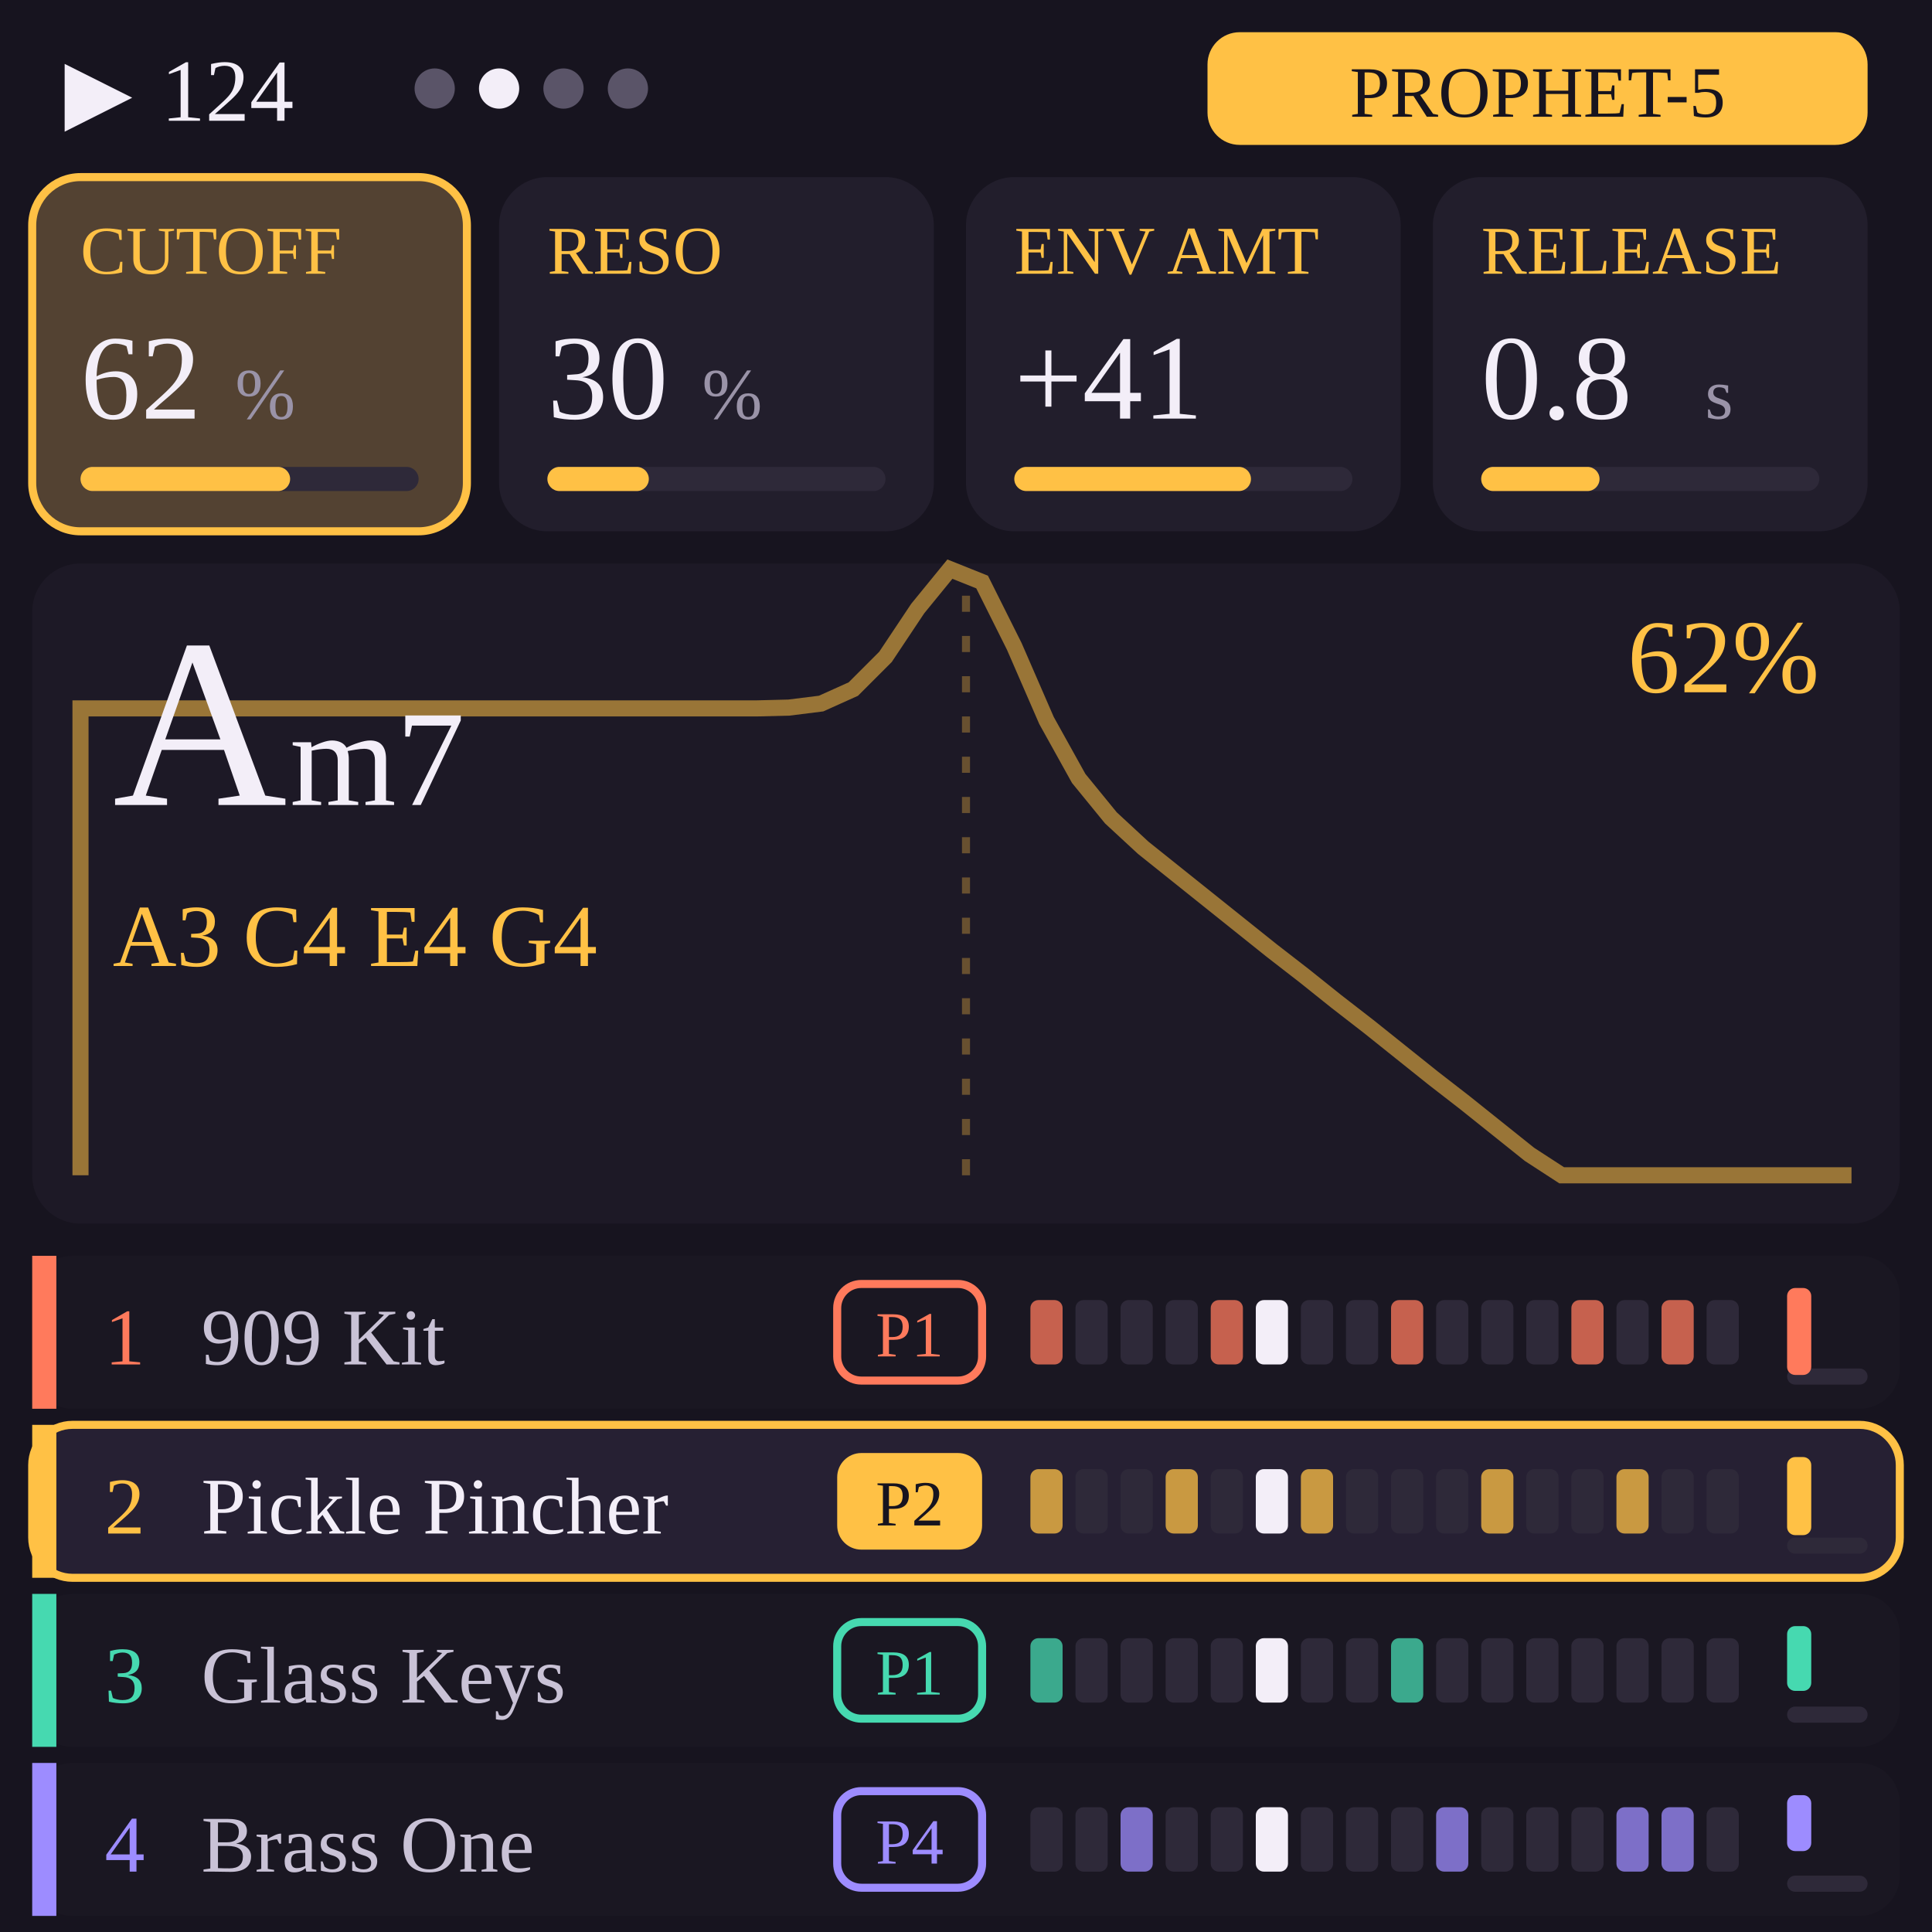
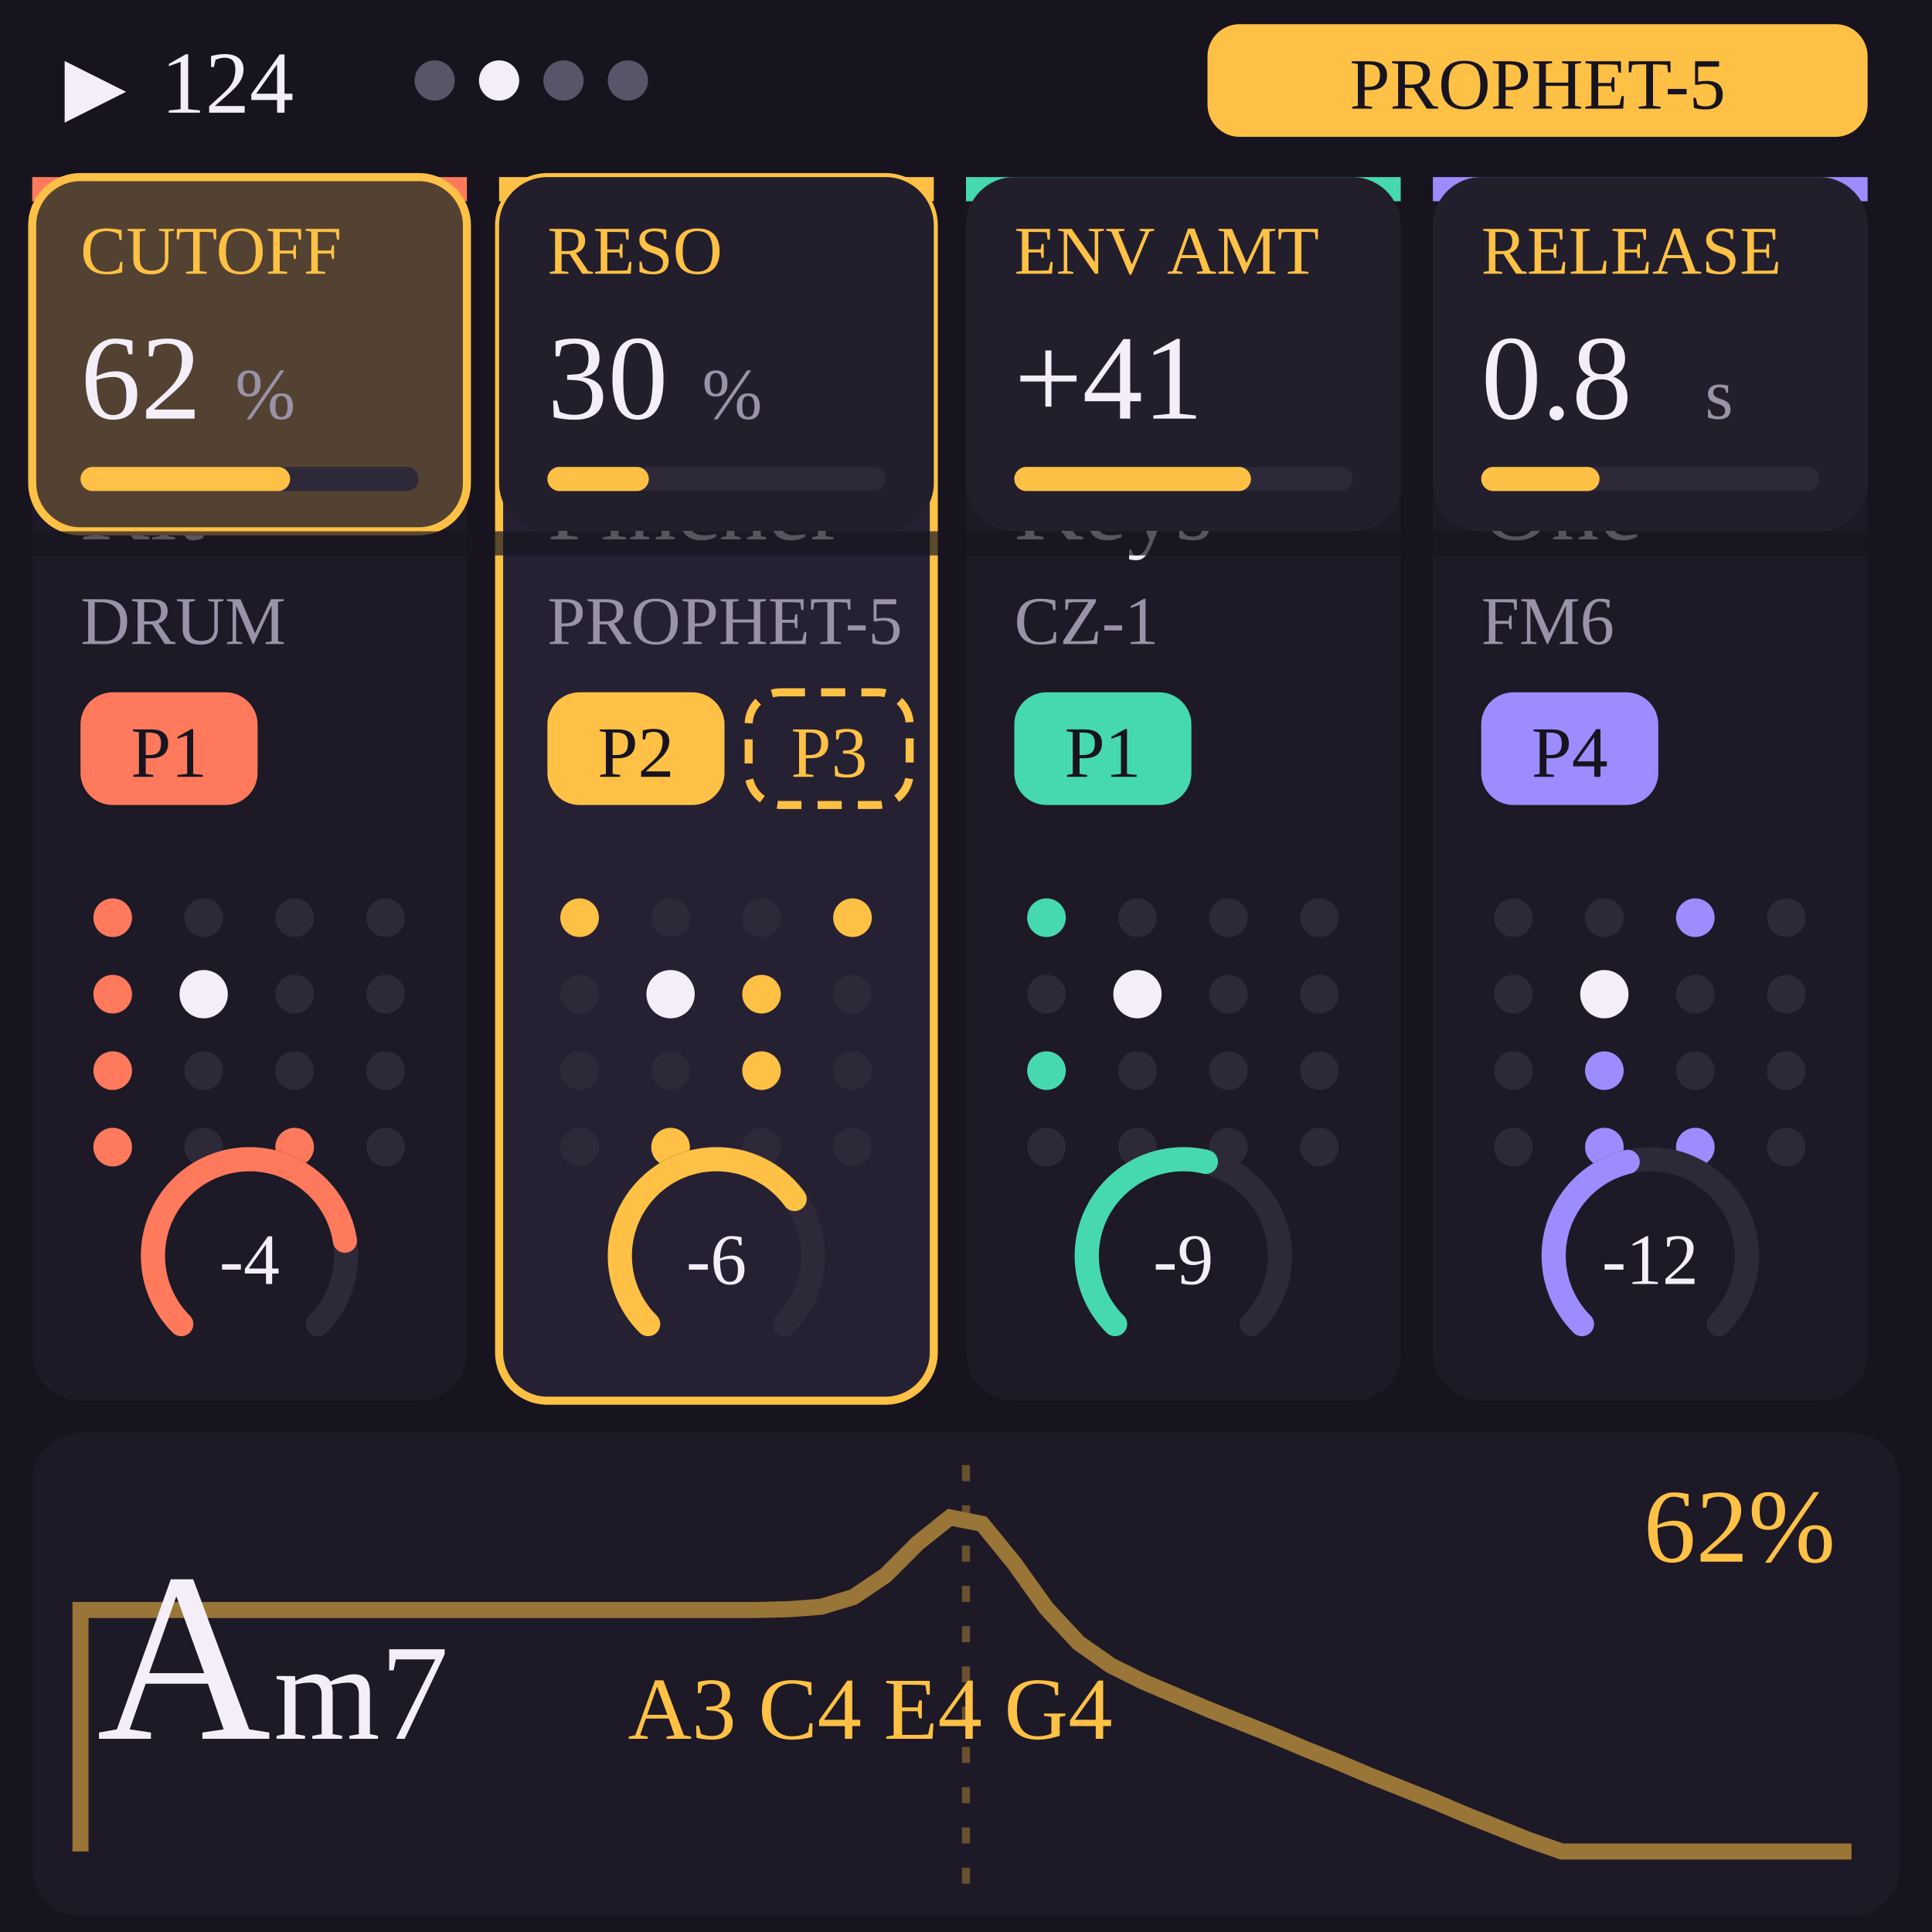
<svg xmlns="http://www.w3.org/2000/svg" viewBox="0 0 240 240" width="240" height="240">
  <rect x="0" y="0" width="240" height="240" rx="0" fill="#17141F" />
-   <text x="8" y="15" font-size="11" fill="#F3EEF8">▶</text>
-   <text x="20" y="15" font-size="11" fill="#F3EEF8" font-weight="500">124</text>
-   <circle cx="54" cy="11" r="2.5" fill="#5A5468" />
-   <circle cx="62" cy="11" r="2.5" fill="#F3EEF8" />
-   <circle cx="70" cy="11" r="2.5" fill="#5A5468" />
-   <circle cx="78" cy="11" r="2.5" fill="#5A5468" />
-   <rect x="150" y="4" width="82" height="14" rx="4" fill="#FFC145" />
-   <text x="191" y="14.5" font-size="9" fill="#17141F" text-anchor="middle" font-weight="500">PROPHET-5</text>
+   <text x="8" y="14" font-size="10" fill="#F3EEF8" font-weight="400">▶</text>
+   <text x="20" y="14" font-size="11" fill="#F3EEF8" font-weight="500">124</text>
+   <circle cx="54" cy="10" r="2.5" fill="#5A5468" />
+   <circle cx="62" cy="10" r="2.5" fill="#F3EEF8" />
+   <circle cx="70" cy="10" r="2.5" fill="#5A5468" />
+   <circle cx="78" cy="10" r="2.5" fill="#5A5468" />
+   <rect x="150" y="3" width="82" height="14" rx="4" fill="#FFC145" />
+   <text x="191" y="13.5" font-size="9" fill="#17141F" text-anchor="middle" font-weight="500">PROPHET-5</text>
+   <rect x="4" y="22" width="54" height="152" rx="6" fill="#1D1926" />
+   <rect x="4" y="22" width="54" height="3" fill="#FF7A5C" />
+   <text x="10" y="37" font-size="8.5" fill="#FF7A5C" font-weight="500">DRUMS</text>
+   <text x="10" y="53" font-size="12" fill="#F3EEF8" font-weight="500">909</text>
+   <text x="10" y="67" font-size="12" fill="#F3EEF8" font-weight="500">Kit</text>
+   <text x="10" y="80" font-size="8.5" fill="#9A93A8" font-weight="400">DRUM</text>
+   <rect x="10" y="86" width="22" height="14" rx="4" fill="#FF7A5C" />
+   <text x="21" y="96.5" font-size="9" fill="#17141F" text-anchor="middle" font-weight="500">P1</text>
+   <circle cx="14" cy="114" r="2.4" fill="#FF7A5C" />
+   <circle cx="25.3" cy="114" r="2.4" fill="#2E2939" />
+   <circle cx="36.6" cy="114" r="2.4" fill="#2E2939" />
+   <circle cx="47.9" cy="114" r="2.4" fill="#2E2939" />
+   <circle cx="14" cy="123.5" r="2.4" fill="#FF7A5C" />
+   <circle cx="25.3" cy="123.5" r="3" fill="#F3EEF8" />
+   <circle cx="36.6" cy="123.5" r="2.4" fill="#2E2939" />
+   <circle cx="47.9" cy="123.5" r="2.4" fill="#2E2939" />
+   <circle cx="14" cy="133" r="2.4" fill="#FF7A5C" />
+   <circle cx="25.3" cy="133" r="2.4" fill="#2E2939" />
+   <circle cx="36.6" cy="133" r="2.4" fill="#2E2939" />
+   <circle cx="47.9" cy="133" r="2.4" fill="#2E2939" />
+   <circle cx="14" cy="142.5" r="2.4" fill="#FF7A5C" />
+   <circle cx="25.3" cy="142.5" r="2.4" fill="#2E2939" />
+   <circle cx="36.6" cy="142.5" r="2.4" fill="#FF7A5C" />
+   <circle cx="47.9" cy="142.5" r="2.4" fill="#2E2939" />
+   <circle cx="31" cy="156" r="12" fill="none" stroke="#2E2939" stroke-width="3" stroke-dasharray="56.549 75.398" transform="rotate(135 31 156)" stroke-linecap="round" />
+   <circle cx="31" cy="156" r="12" fill="none" stroke="#FF7A5C" stroke-width="3" stroke-dasharray="45.239 75.398" transform="rotate(135 31 156)" stroke-linecap="round" />
+   <text x="31" y="159.5" font-size="9" fill="#F3EEF8" text-anchor="middle" font-weight="500">-4</text>
+   <rect x="62" y="22" width="54" height="152" rx="6" fill="#262033" stroke="#FFC145" />
+   <rect x="62" y="22" width="54" height="3" fill="#FFC145" />
+   <text x="68" y="37" font-size="8.5" fill="#FFC145" font-weight="500">BASS</text>
+   <text x="68" y="53" font-size="12" fill="#F3EEF8" font-weight="500">Pickle</text>
+   <text x="68" y="67" font-size="12" fill="#F3EEF8" font-weight="500">Pincher</text>
+   <text x="68" y="80" font-size="8.5" fill="#9A93A8" font-weight="400">PROPHET-5</text>
+   <rect x="68" y="86" width="22" height="14" rx="4" fill="#FFC145" />
+   <text x="79" y="96.5" font-size="9" fill="#17141F" text-anchor="middle" font-weight="500">P2</text>
+   <rect x="93" y="86" width="20" height="14" rx="4" fill="none" stroke="#FFC145" stroke-dasharray="3 2" />
+   <text x="103" y="96.5" font-size="9" fill="#FFC145" text-anchor="middle" font-weight="500">P3</text>
+   <circle cx="72" cy="114" r="2.4" fill="#FFC145" />
+   <circle cx="83.3" cy="114" r="2.4" fill="#2E2939" />
+   <circle cx="94.6" cy="114" r="2.4" fill="#2E2939" />
+   <circle cx="105.9" cy="114" r="2.4" fill="#FFC145" />
+   <circle cx="72" cy="123.5" r="2.4" fill="#2E2939" />
+   <circle cx="83.3" cy="123.5" r="3" fill="#F3EEF8" />
+   <circle cx="94.6" cy="123.5" r="2.4" fill="#FFC145" />
+   <circle cx="105.9" cy="123.5" r="2.4" fill="#2E2939" />
+   <circle cx="72" cy="133" r="2.4" fill="#2E2939" />
+   <circle cx="83.3" cy="133" r="2.4" fill="#2E2939" />
+   <circle cx="94.6" cy="133" r="2.4" fill="#FFC145" />
+   <circle cx="105.9" cy="133" r="2.4" fill="#2E2939" />
+   <circle cx="72" cy="142.5" r="2.4" fill="#2E2939" />
+   <circle cx="83.3" cy="142.5" r="2.4" fill="#FFC145" />
+   <circle cx="94.6" cy="142.5" r="2.4" fill="#2E2939" />
+   <circle cx="105.9" cy="142.5" r="2.4" fill="#2E2939" />
+   <circle cx="89" cy="156" r="12" fill="none" stroke="#2E2939" stroke-width="3" stroke-dasharray="56.549 75.398" transform="rotate(135 89 156)" stroke-linecap="round" />
+   <circle cx="89" cy="156" r="12" fill="none" stroke="#FFC145" stroke-width="3" stroke-dasharray="39.584 75.398" transform="rotate(135 89 156)" stroke-linecap="round" />
+   <text x="89" y="159.5" font-size="9" fill="#F3EEF8" text-anchor="middle" font-weight="500">-6</text>
+   <rect x="120" y="22" width="54" height="152" rx="6" fill="#1D1926" />
+   <rect x="120" y="22" width="54" height="3" fill="#46D9B0" />
+   <text x="126" y="37" font-size="8.5" fill="#46D9B0" font-weight="500">CHORDS</text>
+   <text x="126" y="53" font-size="12" fill="#F3EEF8" font-weight="500">Glass</text>
+   <text x="126" y="67" font-size="12" fill="#F3EEF8" font-weight="500">Keys</text>
+   <text x="126" y="80" font-size="8.5" fill="#9A93A8" font-weight="400">CZ-1</text>
+   <rect x="126" y="86" width="22" height="14" rx="4" fill="#46D9B0" />
+   <text x="137" y="96.5" font-size="9" fill="#17141F" text-anchor="middle" font-weight="500">P1</text>
+   <circle cx="130" cy="114" r="2.4" fill="#46D9B0" />
+   <circle cx="141.3" cy="114" r="2.4" fill="#2E2939" />
+   <circle cx="152.6" cy="114" r="2.4" fill="#2E2939" />
+   <circle cx="163.9" cy="114" r="2.4" fill="#2E2939" />
+   <circle cx="130" cy="123.5" r="2.4" fill="#2E2939" />
+   <circle cx="141.3" cy="123.5" r="3" fill="#F3EEF8" />
+   <circle cx="152.6" cy="123.5" r="2.4" fill="#2E2939" />
+   <circle cx="163.9" cy="123.5" r="2.4" fill="#2E2939" />
+   <circle cx="130" cy="133" r="2.4" fill="#46D9B0" />
+   <circle cx="141.3" cy="133" r="2.4" fill="#2E2939" />
+   <circle cx="152.6" cy="133" r="2.4" fill="#2E2939" />
+   <circle cx="163.9" cy="133" r="2.4" fill="#2E2939" />
+   <circle cx="130" cy="142.5" r="2.4" fill="#2E2939" />
+   <circle cx="141.3" cy="142.5" r="2.4" fill="#2E2939" />
+   <circle cx="152.6" cy="142.5" r="2.4" fill="#2E2939" />
+   <circle cx="163.9" cy="142.5" r="2.4" fill="#2E2939" />
+   <circle cx="147" cy="156" r="12" fill="none" stroke="#2E2939" stroke-width="3" stroke-dasharray="56.549 75.398" transform="rotate(135 147 156)" stroke-linecap="round" />
+   <circle cx="147" cy="156" r="12" fill="none" stroke="#46D9B0" stroke-width="3" stroke-dasharray="31.102 75.398" transform="rotate(135 147 156)" stroke-linecap="round" />
+   <text x="147" y="159.5" font-size="9" fill="#F3EEF8" text-anchor="middle" font-weight="500">-9</text>
+   <rect x="178" y="22" width="54" height="152" rx="6" fill="#1D1926" />
+   <rect x="178" y="22" width="54" height="3" fill="#9D8CFF" />
+   <text x="184" y="37" font-size="8.5" fill="#9D8CFF" font-weight="500">LEAD</text>
+   <text x="184" y="53" font-size="12" fill="#F3EEF8" font-weight="500">Brass</text>
+   <text x="184" y="67" font-size="12" fill="#F3EEF8" font-weight="500">One</text>
+   <text x="184" y="80" font-size="8.5" fill="#9A93A8" font-weight="400">FM6</text>
+   <rect x="184" y="86" width="22" height="14" rx="4" fill="#9D8CFF" />
+   <text x="195" y="96.5" font-size="9" fill="#17141F" text-anchor="middle" font-weight="500">P4</text>
+   <circle cx="188" cy="114" r="2.4" fill="#2E2939" />
+   <circle cx="199.3" cy="114" r="2.4" fill="#2E2939" />
+   <circle cx="210.6" cy="114" r="2.4" fill="#9D8CFF" />
+   <circle cx="221.9" cy="114" r="2.4" fill="#2E2939" />
+   <circle cx="188" cy="123.5" r="2.4" fill="#2E2939" />
+   <circle cx="199.3" cy="123.5" r="3" fill="#F3EEF8" />
+   <circle cx="210.6" cy="123.5" r="2.4" fill="#2E2939" />
+   <circle cx="221.9" cy="123.5" r="2.4" fill="#2E2939" />
+   <circle cx="188" cy="133" r="2.4" fill="#2E2939" />
+   <circle cx="199.3" cy="133" r="2.4" fill="#9D8CFF" />
+   <circle cx="210.6" cy="133" r="2.4" fill="#2E2939" />
+   <circle cx="221.9" cy="133" r="2.4" fill="#2E2939" />
+   <circle cx="188" cy="142.5" r="2.4" fill="#2E2939" />
+   <circle cx="199.3" cy="142.5" r="2.4" fill="#9D8CFF" />
+   <circle cx="210.6" cy="142.5" r="2.4" fill="#9D8CFF" />
+   <circle cx="221.9" cy="142.5" r="2.4" fill="#2E2939" />
+   <circle cx="205" cy="156" r="12" fill="none" stroke="#2E2939" stroke-width="3" stroke-dasharray="56.549 75.398" transform="rotate(135 205 156)" stroke-linecap="round" />
+   <circle cx="205" cy="156" r="12" fill="none" stroke="#9D8CFF" stroke-width="3" stroke-dasharray="25.447 75.398" transform="rotate(135 205 156)" stroke-linecap="round" />
+   <text x="205" y="159.5" font-size="9" fill="#F3EEF8" text-anchor="middle" font-weight="500">-12</text>
  <rect x="4" y="22" width="54" height="44" rx="6" fill="#534232" stroke="#FFC145" />
  <text x="10" y="34" font-size="8.5" fill="#FFC145" font-weight="500">CUTOFF</text>
  <text x="10" y="52" font-size="15" fill="#F3EEF8" font-weight="500">62</text>
-   <text x="29.2" y="52" font-size="9" fill="#9A93A8">%</text>
+   <text x="29.2" y="52" font-size="9" fill="#9A93A8" font-weight="400">%</text>
  <rect x="10" y="58" width="42" height="3" rx="1.5" fill="#2E2939" />
  <rect x="10" y="58" width="26.04" height="3" rx="1.5" fill="#FFC145" />
  <rect x="62" y="22" width="54" height="44" rx="6" fill="#221E2C" />
  <text x="68" y="34" font-size="8.5" fill="#FFC145" font-weight="500">RESO</text>
  <text x="68" y="52" font-size="15" fill="#F3EEF8" font-weight="500">30</text>
-   <text x="87.2" y="52" font-size="9" fill="#9A93A8">%</text>
+   <text x="87.2" y="52" font-size="9" fill="#9A93A8" font-weight="400">%</text>
  <rect x="68" y="58" width="42" height="3" rx="1.5" fill="#2E2939" />
  <rect x="68" y="58" width="12.6" height="3" rx="1.5" fill="#FFC145" />
  <rect x="120" y="22" width="54" height="44" rx="6" fill="#221E2C" />
  <text x="126" y="34" font-size="8.5" fill="#FFC145" font-weight="500">ENV AMT</text>
  <text x="126" y="52" font-size="15" fill="#F3EEF8" font-weight="500">+41</text>
-   <text x="153.8" y="52" font-size="9" fill="#9A93A8" />
+   <text x="153.8" y="52" font-size="9" fill="#9A93A8" font-weight="400" />
  <rect x="126" y="58" width="42" height="3" rx="1.5" fill="#2E2939" />
  <rect x="126" y="58" width="29.4" height="3" rx="1.5" fill="#FFC145" />
  <rect x="178" y="22" width="54" height="44" rx="6" fill="#221E2C" />
  <text x="184" y="34" font-size="8.5" fill="#FFC145" font-weight="500">RELEASE</text>
  <text x="184" y="52" font-size="15" fill="#F3EEF8" font-weight="500">0.8</text>
-   <text x="211.8" y="52" font-size="9" fill="#9A93A8">s</text>
+   <text x="211.8" y="52" font-size="9" fill="#9A93A8" font-weight="400">s</text>
  <rect x="184" y="58" width="42" height="3" rx="1.5" fill="#2E2939" />
  <rect x="184" y="58" width="14.7" height="3" rx="1.5" fill="#FFC145" />
-   <rect x="4" y="70" width="232" height="82" rx="6" fill="#1D1926" />
-   <path d="M10 146 L10 88.0 L14 88.0 L18 88.0 L22 88.0 L26 88.0 L30 88.0 L34 88.0 L38 88.0 L42 88.0 L46 88.0 L50 88.0 L54 88.0 L58 88.0 L62 88.0 L66 88.0 L70 88.0 L74 88.0 L78 88.0 L82 88.0 L86 88.0 L90 88.0 L94 88.0 L98 87.9 L102 87.4 L106 85.6 L110 81.6 L114 75.6 L118 70.7 L122 72.3 L126 80.3 L130 89.5 L134 96.7 L138 101.6 L142 105.3 L146 108.5 L150 111.7 L154 114.9 L158 118.1 L162 121.2 L166 124.4 L170 127.5 L174 130.7 L178 133.9 L182 137.0 L186 140.2 L190 143.4 L194 146.0 L198 146.0 L202 146.0 L206 146.0 L210 146.0 L214 146.0 L218 146.0 L222 146.0 L226 146.0 L230 146.0 " fill="none" stroke="#997537" stroke-width="2" />
-   <line x1="120" y1="74" x2="120" y2="148" stroke="#997537" stroke-dasharray="2 3" opacity="0.6" />
-   <text x="14" y="100" font-size="30" fill="#F3EEF8" font-weight="500">A</text>
-   <text x="36" y="100" font-size="17" fill="#F3EEF8" font-weight="500">m7</text>
-   <text x="14" y="120" font-size="11" fill="#FFC145" font-weight="500">A3  C4  E4  G4</text>
-   <text x="226" y="86" font-size="13" fill="#FFC145" text-anchor="end" font-weight="500">62%</text>
-   <rect x="4" y="156" width="232" height="19" rx="5" fill="#1A1722" />
-   <rect x="4" y="156" width="3" height="19" fill="#FF7A5C" />
-   <text x="13" y="169.5" font-size="10" fill="#FF7A5C" font-weight="500">1</text>
-   <text x="25" y="169.5" font-size="10" fill="#C9C2D6">909 Kit</text>
-   <rect x="104" y="159.5" width="18" height="12" rx="3" fill="none" stroke="#FF7A5C" />
-   <text x="113" y="168.5" font-size="8" fill="#FF7A5C" text-anchor="middle" font-weight="500">P1</text>
-   <rect x="128" y="161.5" width="4" height="8" rx="1" fill="#FF7A5C" opacity="0.75" />
-   <rect x="133.6" y="161.5" width="4" height="8" rx="1" fill="#2E2939" />
-   <rect x="139.2" y="161.5" width="4" height="8" rx="1" fill="#2E2939" />
-   <rect x="144.8" y="161.5" width="4" height="8" rx="1" fill="#2E2939" />
-   <rect x="150.4" y="161.5" width="4" height="8" rx="1" fill="#FF7A5C" opacity="0.75" />
-   <rect x="156" y="161.5" width="4" height="8" rx="1" fill="#F3EEF8" />
-   <rect x="161.6" y="161.5" width="4" height="8" rx="1" fill="#2E2939" />
-   <rect x="167.2" y="161.5" width="4" height="8" rx="1" fill="#2E2939" />
-   <rect x="172.8" y="161.5" width="4" height="8" rx="1" fill="#FF7A5C" opacity="0.75" />
-   <rect x="178.4" y="161.5" width="4" height="8" rx="1" fill="#2E2939" />
-   <rect x="184" y="161.5" width="4" height="8" rx="1" fill="#2E2939" />
-   <rect x="189.6" y="161.5" width="4" height="8" rx="1" fill="#2E2939" />
-   <rect x="195.2" y="161.5" width="4" height="8" rx="1" fill="#FF7A5C" opacity="0.75" />
-   <rect x="200.8" y="161.5" width="4" height="8" rx="1" fill="#2E2939" />
-   <rect x="206.4" y="161.5" width="4" height="8" rx="1" fill="#FF7A5C" opacity="0.75" />
-   <rect x="212" y="161.5" width="4" height="8" rx="1" fill="#2E2939" />
-   <rect x="222" y="170" width="10" height="2" rx="1" fill="#2E2939" />
-   <rect x="222" y="160" width="3" height="10.8" rx="1" fill="#FF7A5C" />
-   <rect x="4" y="177" width="232" height="19" rx="5" fill="#262033" stroke="#FFC145" />
-   <rect x="4" y="177" width="3" height="19" fill="#FFC145" />
-   <text x="13" y="190.5" font-size="10" fill="#FFC145" font-weight="500">2</text>
-   <text x="25" y="190.5" font-size="10" fill="#F3EEF8" font-weight="500">Pickle Pincher</text>
-   <rect x="104" y="180.5" width="18" height="12" rx="3" fill="#FFC145" />
-   <text x="113" y="189.5" font-size="8" fill="#17141F" text-anchor="middle" font-weight="500">P2</text>
-   <rect x="128" y="182.5" width="4" height="8" rx="1" fill="#FFC145" opacity="0.75" />
-   <rect x="133.6" y="182.5" width="4" height="8" rx="1" fill="#2E2939" />
-   <rect x="139.2" y="182.5" width="4" height="8" rx="1" fill="#2E2939" />
-   <rect x="144.8" y="182.5" width="4" height="8" rx="1" fill="#FFC145" opacity="0.75" />
-   <rect x="150.4" y="182.5" width="4" height="8" rx="1" fill="#2E2939" />
-   <rect x="156" y="182.5" width="4" height="8" rx="1" fill="#F3EEF8" />
-   <rect x="161.6" y="182.5" width="4" height="8" rx="1" fill="#FFC145" opacity="0.75" />
-   <rect x="167.2" y="182.5" width="4" height="8" rx="1" fill="#2E2939" />
-   <rect x="172.8" y="182.5" width="4" height="8" rx="1" fill="#2E2939" />
-   <rect x="178.4" y="182.5" width="4" height="8" rx="1" fill="#2E2939" />
-   <rect x="184" y="182.5" width="4" height="8" rx="1" fill="#FFC145" opacity="0.75" />
-   <rect x="189.6" y="182.5" width="4" height="8" rx="1" fill="#2E2939" />
-   <rect x="195.2" y="182.5" width="4" height="8" rx="1" fill="#2E2939" />
-   <rect x="200.8" y="182.5" width="4" height="8" rx="1" fill="#FFC145" opacity="0.75" />
-   <rect x="206.4" y="182.5" width="4" height="8" rx="1" fill="#2E2939" />
-   <rect x="212" y="182.5" width="4" height="8" rx="1" fill="#2E2939" />
-   <rect x="222" y="191" width="10" height="2" rx="1" fill="#2E2939" />
-   <rect x="222" y="181" width="3" height="9.7" rx="1" fill="#FFC145" />
-   <rect x="4" y="198" width="232" height="19" rx="5" fill="#1A1722" />
-   <rect x="4" y="198" width="3" height="19" fill="#46D9B0" />
-   <text x="13" y="211.5" font-size="10" fill="#46D9B0" font-weight="500">3</text>
-   <text x="25" y="211.5" font-size="10" fill="#C9C2D6">Glass Keys</text>
-   <rect x="104" y="201.5" width="18" height="12" rx="3" fill="none" stroke="#46D9B0" />
-   <text x="113" y="210.5" font-size="8" fill="#46D9B0" text-anchor="middle" font-weight="500">P1</text>
-   <rect x="128" y="203.5" width="4" height="8" rx="1" fill="#46D9B0" opacity="0.75" />
-   <rect x="133.6" y="203.5" width="4" height="8" rx="1" fill="#2E2939" />
-   <rect x="139.2" y="203.5" width="4" height="8" rx="1" fill="#2E2939" />
-   <rect x="144.8" y="203.5" width="4" height="8" rx="1" fill="#2E2939" />
-   <rect x="150.4" y="203.5" width="4" height="8" rx="1" fill="#2E2939" />
-   <rect x="156" y="203.5" width="4" height="8" rx="1" fill="#F3EEF8" />
-   <rect x="161.6" y="203.5" width="4" height="8" rx="1" fill="#2E2939" />
-   <rect x="167.2" y="203.5" width="4" height="8" rx="1" fill="#2E2939" />
-   <rect x="172.8" y="203.5" width="4" height="8" rx="1" fill="#46D9B0" opacity="0.75" />
-   <rect x="178.4" y="203.5" width="4" height="8" rx="1" fill="#2E2939" />
-   <rect x="184" y="203.5" width="4" height="8" rx="1" fill="#2E2939" />
-   <rect x="189.6" y="203.5" width="4" height="8" rx="1" fill="#2E2939" />
-   <rect x="195.2" y="203.5" width="4" height="8" rx="1" fill="#2E2939" />
-   <rect x="200.8" y="203.5" width="4" height="8" rx="1" fill="#2E2939" />
-   <rect x="206.4" y="203.5" width="4" height="8" rx="1" fill="#2E2939" />
-   <rect x="212" y="203.5" width="4" height="8" rx="1" fill="#2E2939" />
-   <rect x="222" y="212" width="10" height="2" rx="1" fill="#2E2939" />
-   <rect x="222" y="202" width="3" height="8.05" rx="1" fill="#46D9B0" />
-   <rect x="4" y="219" width="232" height="19" rx="5" fill="#1A1722" />
-   <rect x="4" y="219" width="3" height="19" fill="#9D8CFF" />
-   <text x="13" y="232.5" font-size="10" fill="#9D8CFF" font-weight="500">4</text>
-   <text x="25" y="232.5" font-size="10" fill="#C9C2D6">Brass One</text>
-   <rect x="104" y="222.5" width="18" height="12" rx="3" fill="none" stroke="#9D8CFF" />
-   <text x="113" y="231.5" font-size="8" fill="#9D8CFF" text-anchor="middle" font-weight="500">P4</text>
-   <rect x="128" y="224.5" width="4" height="8" rx="1" fill="#2E2939" />
-   <rect x="133.6" y="224.5" width="4" height="8" rx="1" fill="#2E2939" />
-   <rect x="139.2" y="224.5" width="4" height="8" rx="1" fill="#9D8CFF" opacity="0.75" />
-   <rect x="144.8" y="224.5" width="4" height="8" rx="1" fill="#2E2939" />
-   <rect x="150.4" y="224.5" width="4" height="8" rx="1" fill="#2E2939" />
-   <rect x="156" y="224.5" width="4" height="8" rx="1" fill="#F3EEF8" />
-   <rect x="161.6" y="224.5" width="4" height="8" rx="1" fill="#2E2939" />
-   <rect x="167.2" y="224.5" width="4" height="8" rx="1" fill="#2E2939" />
-   <rect x="172.8" y="224.5" width="4" height="8" rx="1" fill="#2E2939" />
-   <rect x="178.4" y="224.5" width="4" height="8" rx="1" fill="#9D8CFF" opacity="0.75" />
-   <rect x="184" y="224.5" width="4" height="8" rx="1" fill="#2E2939" />
-   <rect x="189.6" y="224.5" width="4" height="8" rx="1" fill="#2E2939" />
-   <rect x="195.2" y="224.5" width="4" height="8" rx="1" fill="#2E2939" />
-   <rect x="200.8" y="224.5" width="4" height="8" rx="1" fill="#9D8CFF" opacity="0.75" />
-   <rect x="206.4" y="224.5" width="4" height="8" rx="1" fill="#9D8CFF" opacity="0.75" />
-   <rect x="212" y="224.5" width="4" height="8" rx="1" fill="#2E2939" />
-   <rect x="222" y="233" width="10" height="2" rx="1" fill="#2E2939" />
-   <rect x="222" y="223" width="3" height="6.95" rx="1" fill="#9D8CFF" />
+   <rect x="0" y="66" width="240" height="3" fill="#17141F" opacity="0.7" />
+   <rect x="4" y="178" width="232" height="60" rx="6" fill="#1D1926" />
+   <path d="M10 230 L10 200.0 L14 200.0 L18 200.0 L22 200.0 L26 200.0 L30 200.0 L34 200.0 L38 200.0 L42 200.0 L46 200.0 L50 200.0 L54 200.0 L58 200.0 L62 200.0 L66 200.0 L70 200.0 L74 200.0 L78 200.0 L82 200.0 L86 200.0 L90 200.0 L94 200.0 L98 199.9 L102 199.6 L106 198.4 L110 195.7 L114 191.7 L118 188.5 L122 189.3 L126 194.2 L130 199.8 L134 204.1 L138 206.9 L142 208.9 L146 210.6 L150 212.3 L154 213.9 L158 215.5 L162 217.2 L166 218.8 L170 220.5 L174 222.1 L178 223.7 L182 225.4 L186 227.0 L190 228.6 L194 230.0 L198 230.0 L202 230.0 L206 230.0 L210 230.0 L214 230.0 L218 230.0 L222 230.0 L226 230.0 L230 230.0 " fill="none" stroke="#997537" stroke-width="2" />
+   <line x1="120" y1="182" x2="120" y2="234" stroke="#997537" stroke-dasharray="2 3" opacity="0.6" />
+   <text x="12" y="216" font-size="30" fill="#F3EEF8" font-weight="500">A</text>
+   <text x="34" y="216" font-size="17" fill="#F3EEF8" font-weight="500">m7</text>
+   <text x="78" y="216" font-size="11" fill="#FFC145" font-weight="500">A3  C4  E4  G4</text>
+   <text x="228" y="194" font-size="13" fill="#FFC145" text-anchor="end" font-weight="500">62%</text>
</svg>
